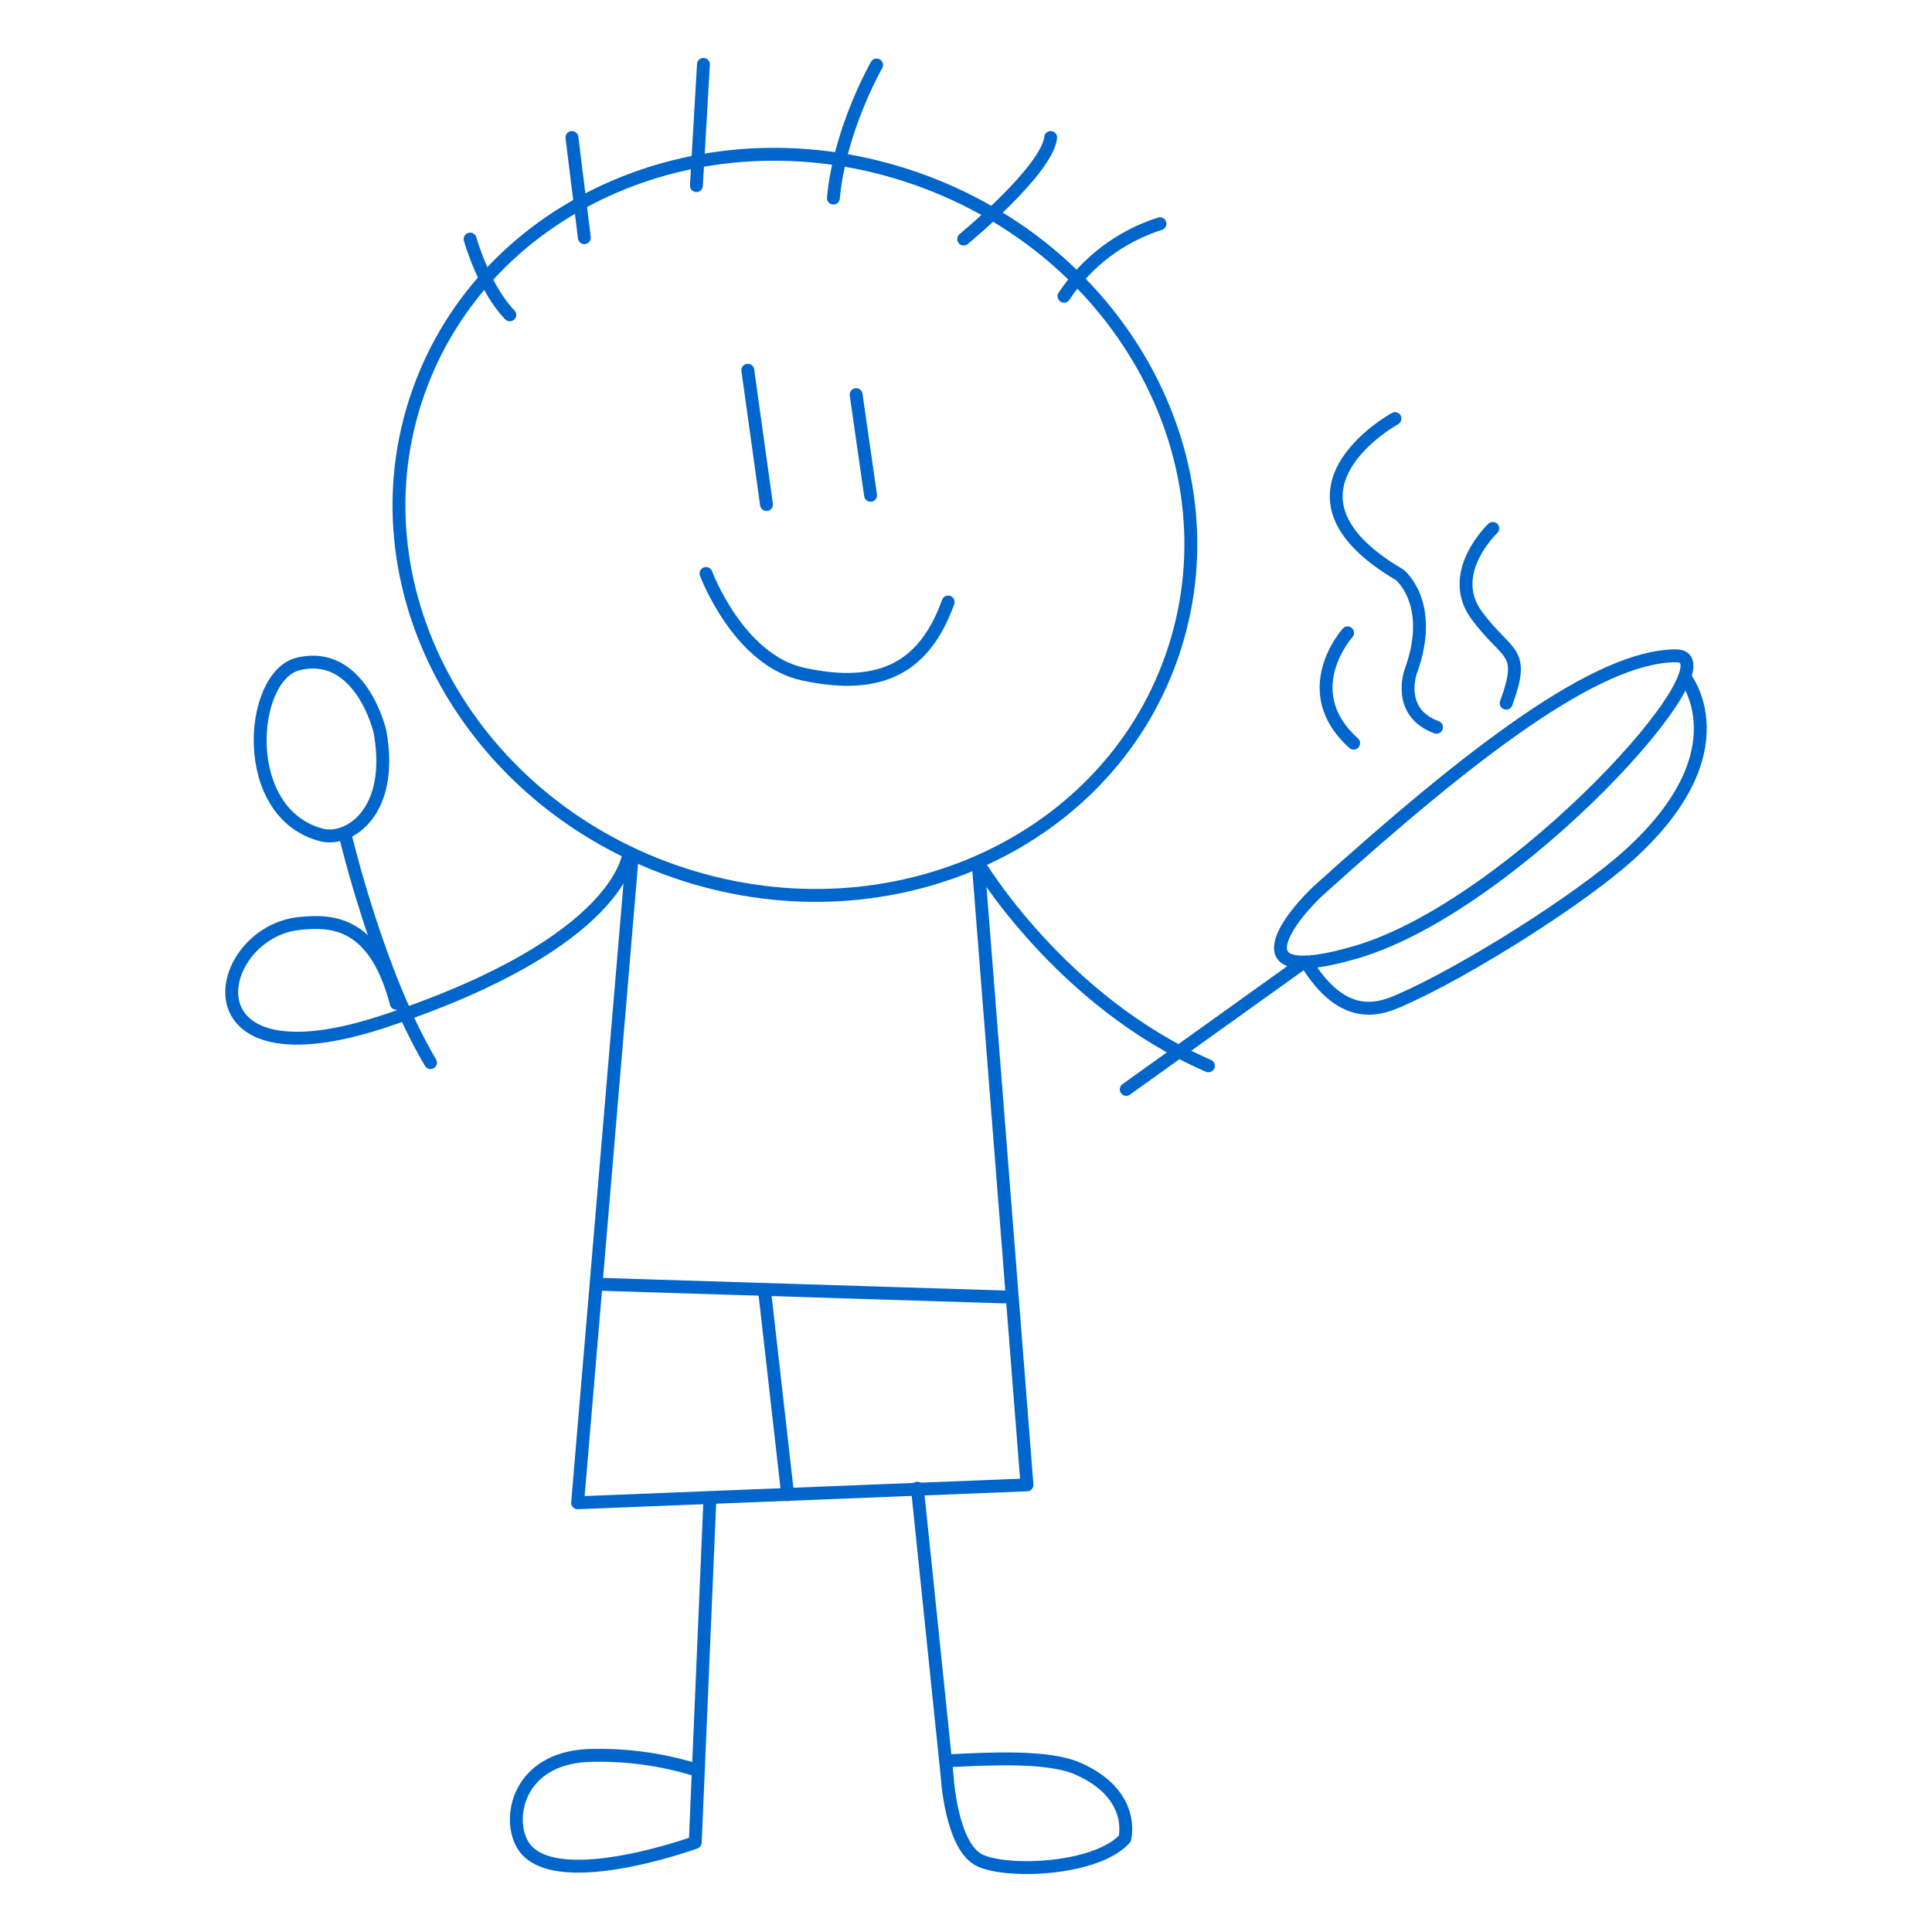
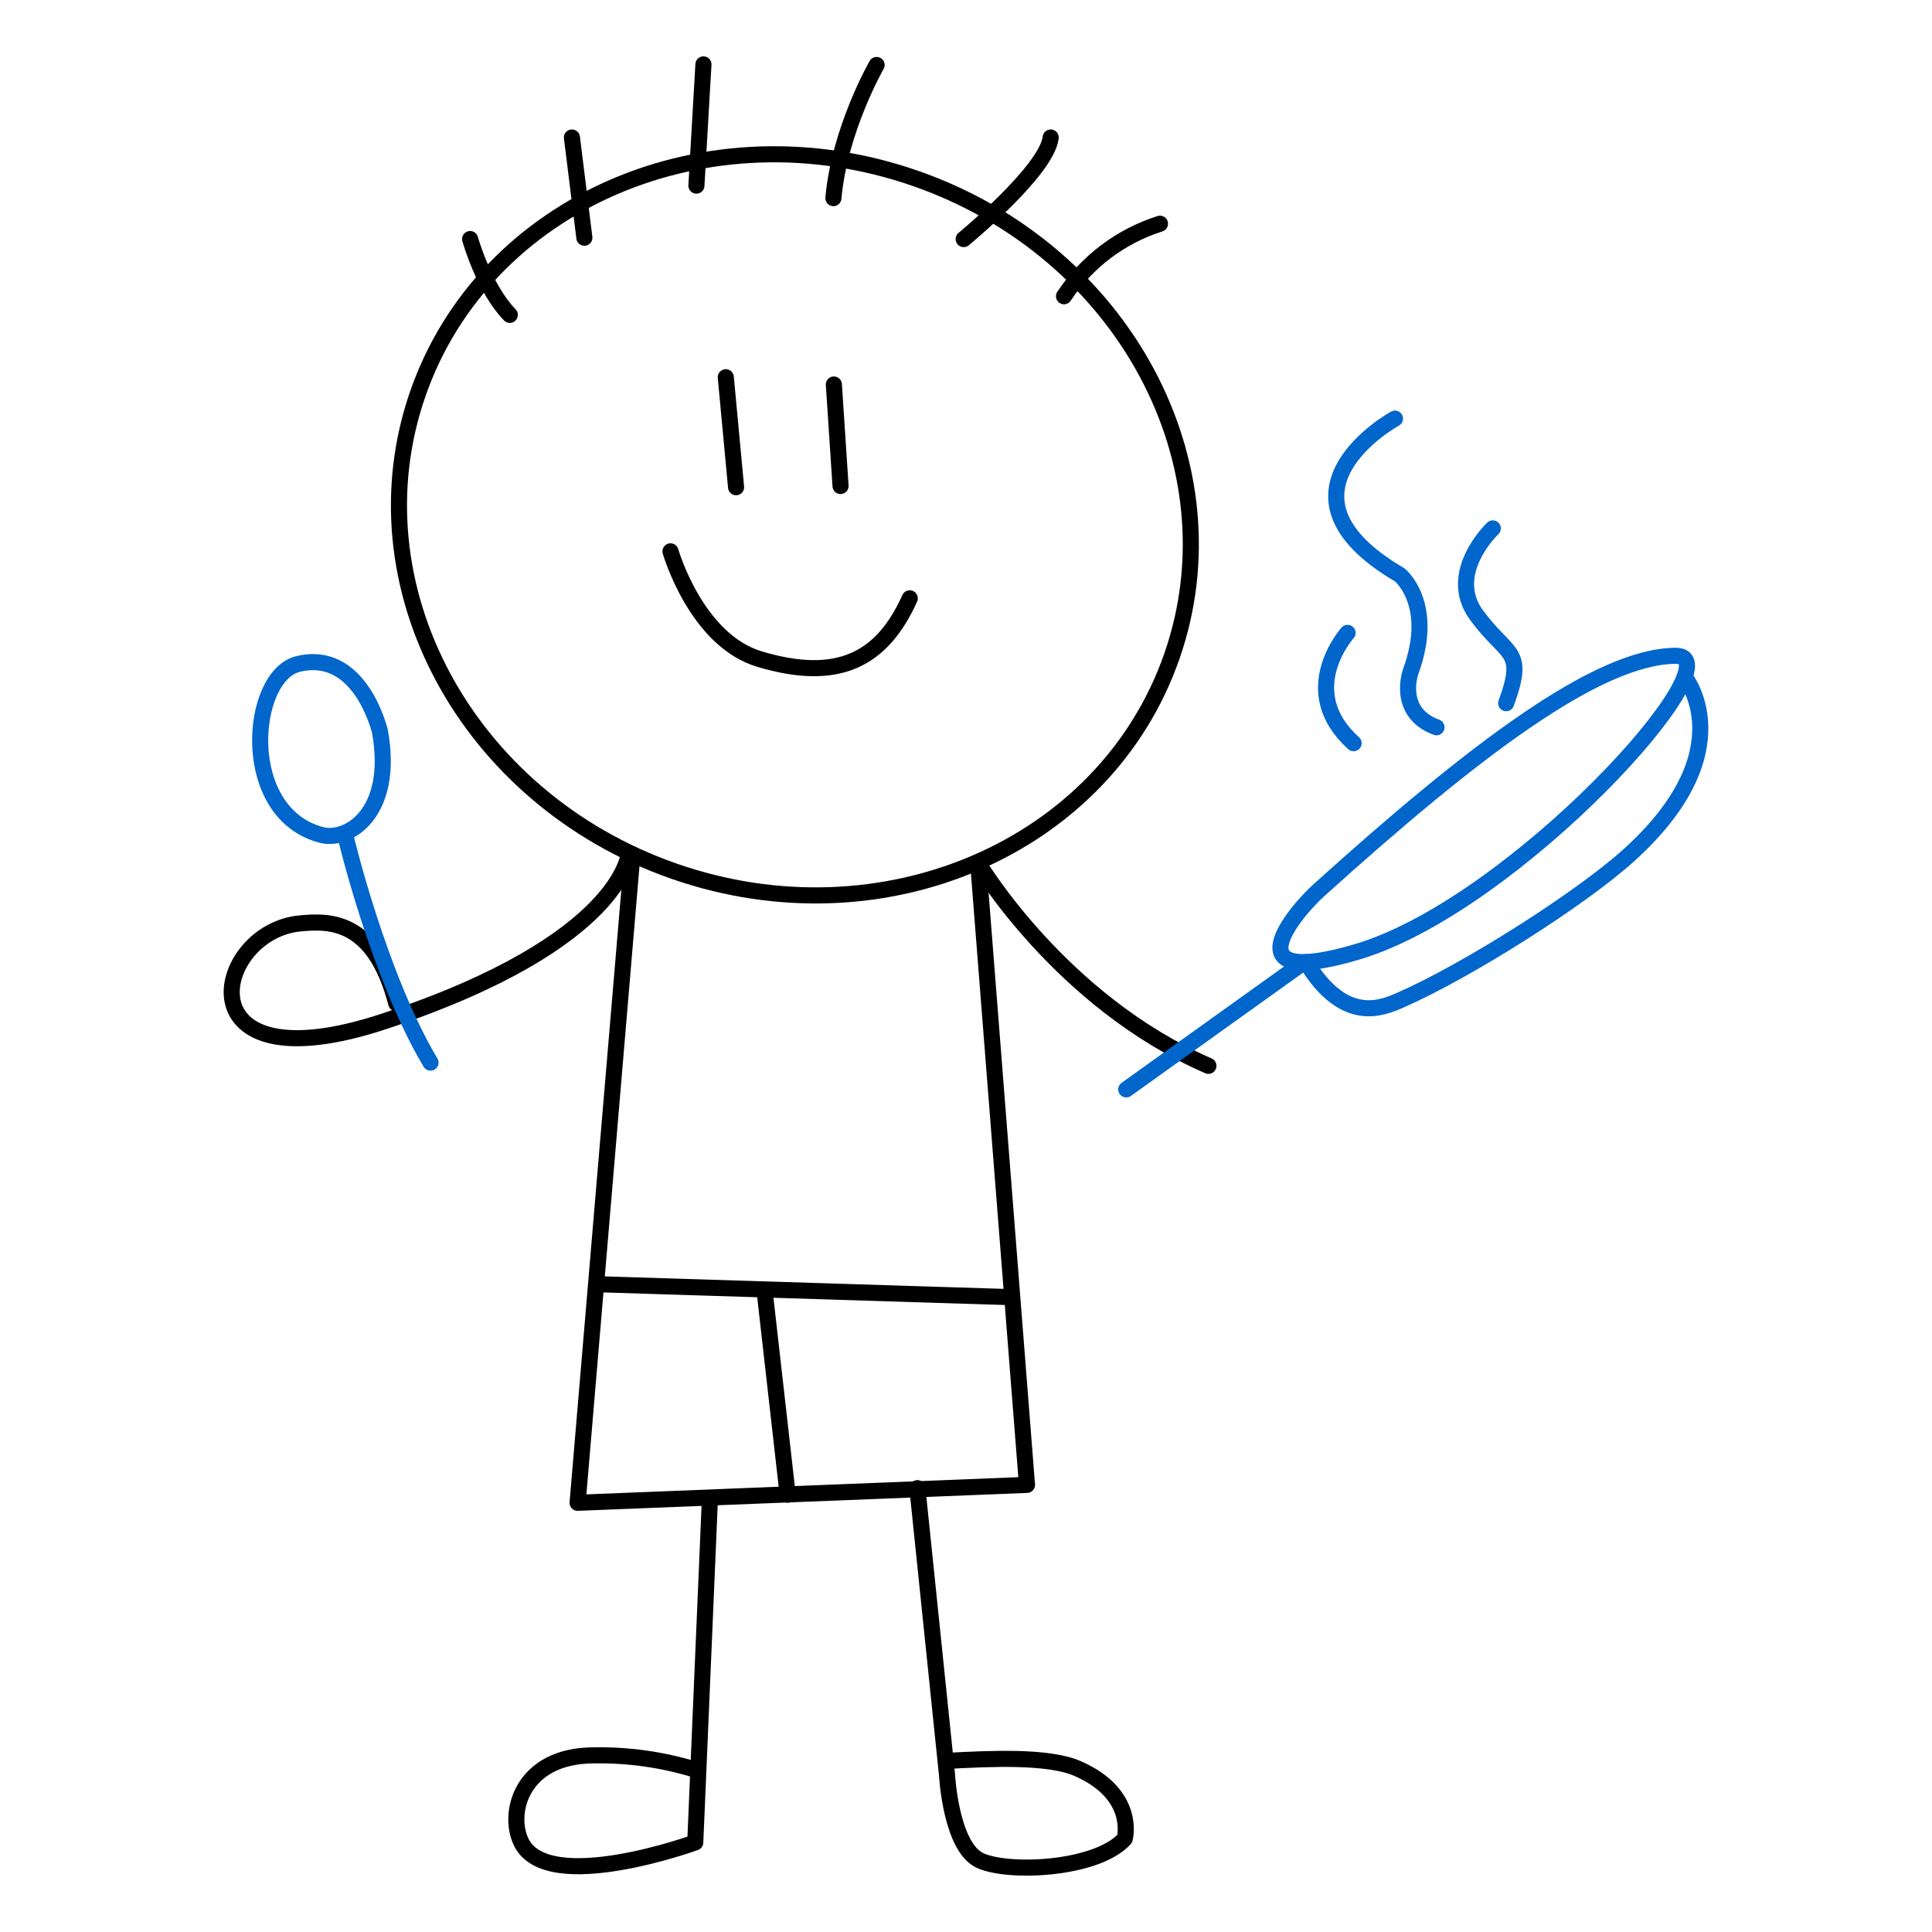
- <svg xmlns="http://www.w3.org/2000/svg" width="150" height="150" viewBox="0 0 150 150" fill="none">
-   <path d="M75.945 67C75.945 67 82.32 77.75 93.82 82.75" stroke="#0066CC" stroke-linecap="round" stroke-linejoin="round" />
-   <path d="M48.82 66.25C48.82 66.25 48.405 73.11 29.96 79.25C13.895 84.63 16.5 72.31 23.32 71.69C25.565 71.485 29.055 71.355 30.765 77.895" stroke="#0066CC" stroke-linecap="round" stroke-linejoin="round" />
-   <path d="M55.11 116.545L53.98 143.045C53.98 143.045 42.54 147.2 40.48 143.045C39.355 140.79 40.48 136.285 46.115 136.285C48.785 136.24 51.446 136.616 54 137.4" stroke="#0066CC" stroke-linecap="round" stroke-linejoin="round" />
-   <path d="M71.225 115.54L73.53 137.84C73.53 137.84 73.83 143.465 76.135 144.47C78.44 145.475 85.195 145.125 87.325 142.755C87.325 142.755 88.275 139.32 83.655 137.305C81.35 136.305 76.85 136.54 73.475 136.715" stroke="#0066CC" stroke-linecap="round" stroke-linejoin="round" />
-   <path d="M36.5 18.56C36.5 18.56 37.56 22.365 39.58 24.445" stroke="#0066CC" stroke-linecap="round" stroke-linejoin="round" />
-   <path d="M44.405 10.675L45.37 18.455" stroke="#0066CC" stroke-linecap="round" stroke-linejoin="round" />
-   <path d="M54.615 5L54.07 14.41" stroke="#0066CC" stroke-linecap="round" stroke-linejoin="round" />
-   <path d="M68.06 5.045C68.06 5.045 65.185 10.045 64.705 15.38" stroke="#0066CC" stroke-linecap="round" stroke-linejoin="round" />
-   <path d="M74.82 18.56C74.82 18.56 81.275 13.25 81.575 10.675" stroke="#0066CC" stroke-linecap="round" stroke-linejoin="round" />
-   <path d="M90.06 17.37C87.006 18.339 84.376 20.326 82.61 23" stroke="#0066CC" stroke-linecap="round" stroke-linejoin="round" />
-   <path d="M90.98 50.962C96.163 36.112 87.263 19.5 71.101 13.859C54.939 8.218 37.635 15.684 32.452 30.535C27.269 45.385 36.169 61.997 52.331 67.638C68.493 73.279 85.797 65.813 90.98 50.962Z" stroke="#0066CC" stroke-linecap="round" stroke-linejoin="round" />
-   <path d="M75.945 67L79.735 115.285L44.845 116.675L49.07 66.69" stroke="#0066CC" stroke-linecap="round" stroke-linejoin="round" />
-   <path d="M46.42 99.705L78.025 100.695" stroke="#0066CC" stroke-linecap="round" stroke-linejoin="round" />
-   <path d="M59.375 100.34L61.155 116.045" stroke="#0066CC" stroke-linecap="round" stroke-linejoin="round" />
-   <path d="M23.13 51.555C19.345 52.5 18.5 63.185 25 64.835C27.06 65.335 30.64 63.105 29.5 56.79C29.5 56.79 28 50.355 23.13 51.555Z" stroke="#0066CC" stroke-miterlimit="10" stroke-linecap="round" />
-   <path d="M26.855 65.04C26.855 65.04 29.395 75.735 33.425 82.5" stroke="#0066CC" stroke-miterlimit="10" stroke-linecap="round" />
-   <path d="M100.91 74.935L87.44 84.58" stroke="#0066CC" stroke-linecap="round" stroke-linejoin="round" />
-   <path d="M130.09 50.915C124.025 50.96 114.38 58.305 102.405 69.11C100.535 70.8 95.405 76.85 105.37 73.9C117.68 70.25 135.125 50.875 130.09 50.915Z" stroke="#0066CC" stroke-linecap="round" stroke-linejoin="round" />
-   <path d="M130.795 52.555C130.795 52.555 135.485 58.26 126.44 66.42C122.7 69.795 113.905 75.38 108.745 77.64C107.285 78.28 104.365 79.555 101.405 74.695" stroke="#0066CC" stroke-linecap="round" stroke-linejoin="round" />
-   <path d="M108.305 32.5C108.305 32.5 97.805 38.26 108.67 44.63C108.67 44.63 111.46 46.845 109.53 52.13C109.53 52.13 108.37 55.305 111.53 56.465" stroke="#0066CC" stroke-linecap="round" stroke-linejoin="round" />
-   <path d="M115.9 41.025C115.9 41.025 112.235 44.485 114.64 47.76C117.045 51.035 118.485 50.365 116.94 54.595" stroke="#0066CC" stroke-linecap="round" stroke-linejoin="round" />
-   <path d="M104.625 49.135C104.625 49.135 100.575 53.635 105.095 57.7" stroke="#0066CC" stroke-linecap="round" stroke-linejoin="round" />
-   <path d="M66.47 30.64L67.59 38.455" stroke="#0066CC" stroke-linecap="round" stroke-linejoin="round" />
-   <path d="M58.06 28.745L59.51 39.17" stroke="#0066CC" stroke-linecap="round" stroke-linejoin="round" />
-   <path d="M54.815 44.525C54.815 44.525 57.315 51.25 62.36 52.34C68.555 53.68 71.83 51.68 73.615 46.74" stroke="#0066CC" stroke-linecap="round" stroke-linejoin="round" />
+ <svg xmlns="http://www.w3.org/2000/svg" width="100%" height="100%" viewBox="0 0 1000 1000" version="1.1" xml:space="preserve" style="fill-rule:evenodd;clip-rule:evenodd;stroke-linecap:round;stroke-linejoin:round;">
+   <g id="all">
+     <g id="default">
+       <path d="M506.298,446.67c0,0 42.5,71.667 119.167,105" style="fill:none;fill-rule:nonzero;stroke:currentColor;stroke-width:8.33px;" />
+       <path d="M325.464,441.67c0,0 -2.767,45.733 -125.733,86.667c-107.1,35.867 -89.733,-46.267 -44.267,-50.4c14.967,-1.367 38.233,-2.233 49.633,41.367" style="fill:none;fill-rule:nonzero;stroke:currentColor;stroke-width:8.33px;" />
+       <path d="M367.397,776.97l-7.533,176.667c0,0 -76.267,27.7 -90,0c-7.5,-15.033 0,-45.067 37.567,-45.067c17.804,-0.3 35.544,2.208 52.567,7.433" style="fill:none;fill-rule:nonzero;stroke:currentColor;stroke-width:8.33px;" />
+       <path d="M474.831,770.27l15.367,148.667c0,0 2,37.5 17.367,44.2c15.367,6.7 60.4,4.367 74.6,-11.433c0,0 6.333,-22.9 -24.467,-36.333c-15.367,-6.667 -45.367,-5.1 -67.867,-3.933" style="fill:none;fill-rule:nonzero;stroke:currentColor;stroke-width:8.33px;" />
+       <path d="M243.333,123.736c0,0 7.067,25.367 20.533,39.233" style="fill:none;fill-rule:nonzero;stroke:currentColor;stroke-width:8.33px;" />
+       <path d="M296.031,71.17l6.433,51.867" style="fill:none;fill-rule:nonzero;stroke:currentColor;stroke-width:8.33px;" />
+       <path d="M364.097,33.336l-3.633,62.733" style="fill:none;fill-rule:nonzero;stroke:currentColor;stroke-width:8.33px;" />
+       <path d="M453.731,33.637c0,0 -19.167,33.333 -22.367,68.9" style="fill:none;fill-rule:nonzero;stroke:currentColor;stroke-width:8.33px;" />
+       <path d="M498.798,123.736c0,0 43.033,-35.4 45.033,-52.567" style="fill:none;fill-rule:nonzero;stroke:currentColor;stroke-width:8.33px;" />
+       <path d="M600.398,115.803c-20.363,6.458 -37.896,19.707 -49.667,37.533" style="fill:none;fill-rule:nonzero;stroke:currentColor;stroke-width:8.33px;" />
+       <path d="M606.527,339.751c34.554,-99.004 -24.779,-209.748 -132.525,-247.353c-107.746,-37.606 -223.104,12.167 -257.658,111.171c-34.555,99.004 24.78,209.748 132.526,247.355c107.745,37.604 223.103,-12.171 257.657,-111.173Z" style="fill:none;fill-rule:nonzero;stroke:currentColor;stroke-width:8.33px;" />
+       <path d="M506.298,446.67l25.267,321.9l-232.6,9.267l28.167,-333.233" style="fill:none;fill-rule:nonzero;stroke:currentColor;stroke-width:8.33px;" />
+       <path d="M309.467,664.703l210.698,6.6" style="fill:none;fill-rule:nonzero;stroke:currentColor;stroke-width:8.33px;" />
+       <path d="M395.831,668.936l11.867,104.7" style="fill:none;fill-rule:nonzero;stroke:currentColor;stroke-width:8.33px;" />
+       <path d="M431.606,199.033l3.458,52.519" style="fill:none;fill-rule:nonzero;stroke:currentColor;stroke-width:8.33px;" />
+       <path d="M375.665,195.256l5.325,56.926" style="fill:none;fill-rule:nonzero;stroke:currentColor;stroke-width:8.33px;" />
+       <path d="M347.048,285.381c0,0 13.187,45.978 46.165,55.797c40.493,12.068 63.285,0.445 77.673,-31.481" style="fill:none;fill-rule:nonzero;stroke:currentColor;stroke-width:8.33px;" />
+     </g>
+     <g id="colors">
+       <path d="M672.731,499.57l-89.8,64.3" style="fill:none;fill-rule:nonzero;stroke:#06c;stroke-width:8.33px;" />
+       <path d="M867.26,339.436c-40.433,0.3 -104.733,49.267 -184.567,121.3c-12.467,11.267 -46.667,51.6 19.767,31.933c82.067,-24.333 198.367,-153.5 164.8,-153.233Z" style="fill:none;fill-rule:nonzero;stroke:#06c;stroke-width:8.33px;" />
+       <path d="M871.964,350.37c0,0 31.267,38.033 -29.033,92.433c-24.933,22.5 -83.567,59.733 -117.967,74.8c-9.733,4.267 -29.2,12.767 -48.933,-19.633" style="fill:none;fill-rule:nonzero;stroke:#06c;stroke-width:8.33px;" />
+       <path d="M722.031,216.67c0,0 -70,38.4 2.433,80.867c0,0 18.6,14.767 5.733,50c0,0 -7.733,21.167 13.333,28.9" style="fill:none;fill-rule:nonzero;stroke:#06c;stroke-width:8.33px;" />
+       <path d="M772.664,273.503c0,0 -24.433,23.067 -8.4,44.9c16.033,21.833 25.633,17.367 15.333,45.567" style="fill:none;fill-rule:nonzero;stroke:#06c;stroke-width:8.33px;" />
+       <path d="M697.498,327.57c0,0 -27,30 3.133,57.1" style="fill:none;fill-rule:nonzero;stroke:#06c;stroke-width:8.33px;" />
+       <path d="M154.197,343.703c-25.233,6.3 -30.867,77.533 12.467,88.533c13.733,3.333 37.6,-11.533 30,-53.633c0,0 -10,-42.9 -42.467,-34.9Z" style="fill:none;fill-rule:nonzero;stroke:#06c;stroke-width:8.33px;stroke-linejoin:miter;stroke-miterlimit:10;" />
+       <path d="M179.03,433.603c0,0 16.933,71.3 43.8,116.4" style="fill:none;fill-rule:nonzero;stroke:#06c;stroke-width:8.33px;stroke-linejoin:miter;stroke-miterlimit:10;" />
+     </g>
+   </g>
</svg>
